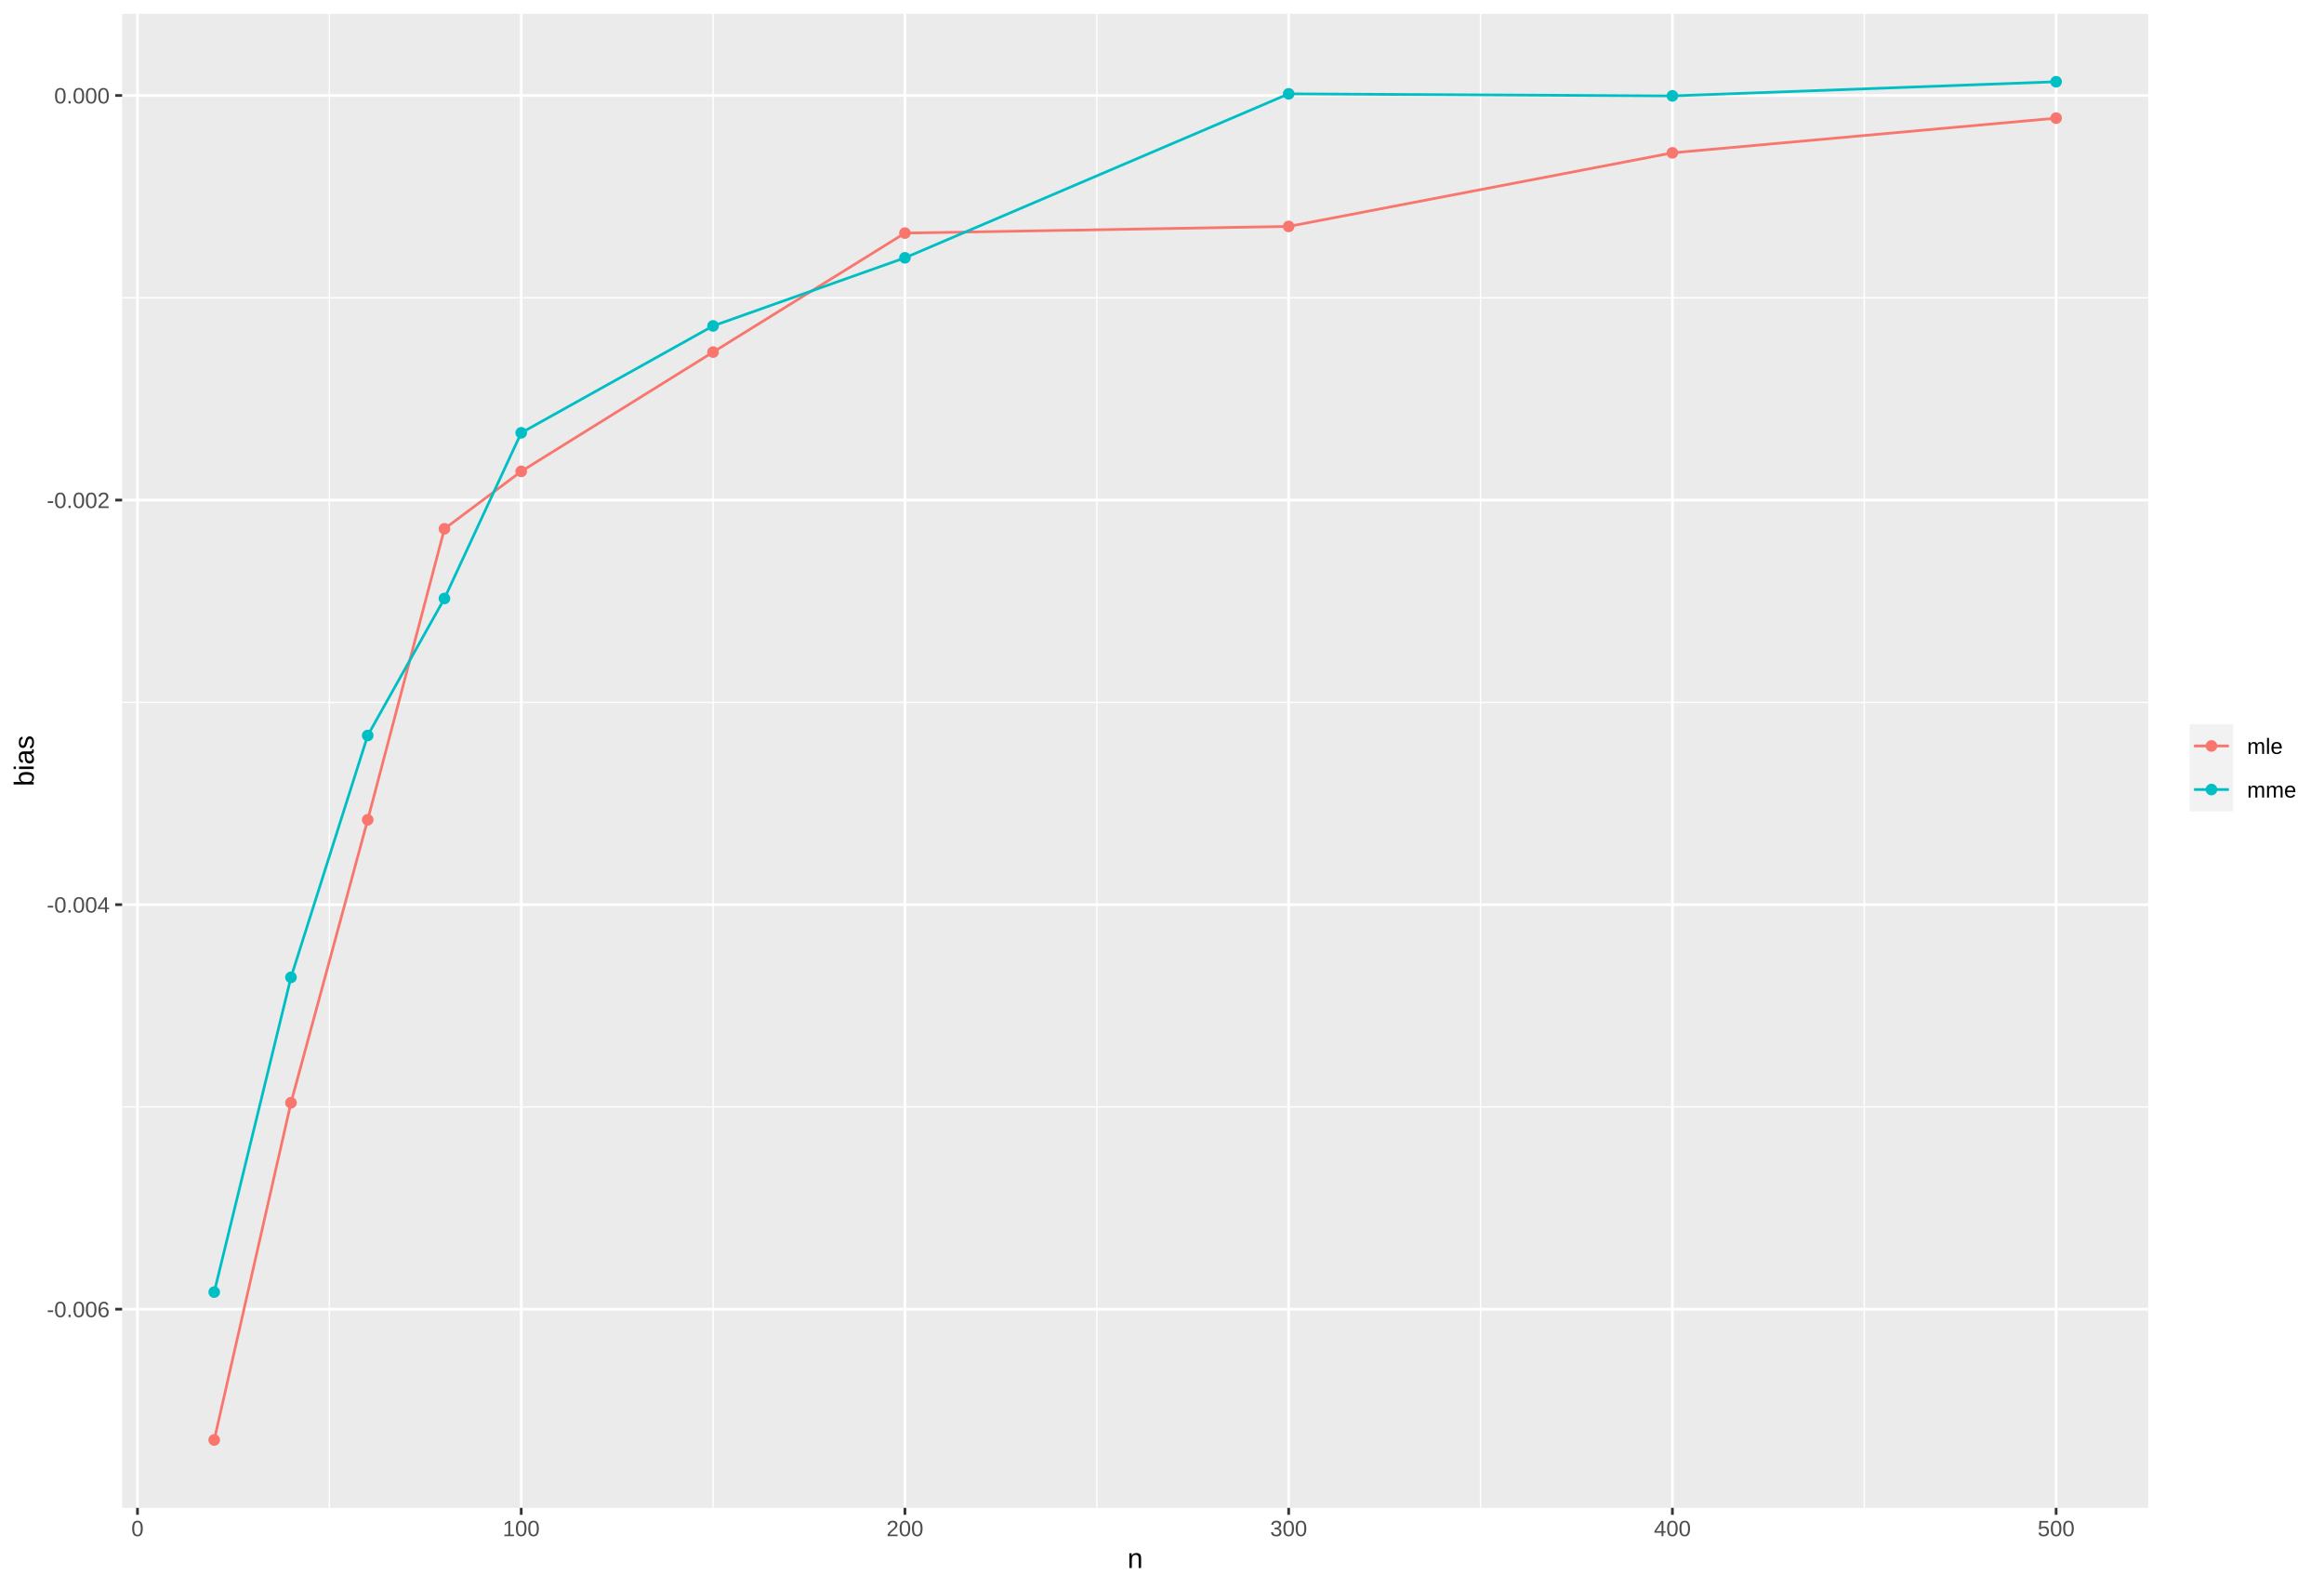
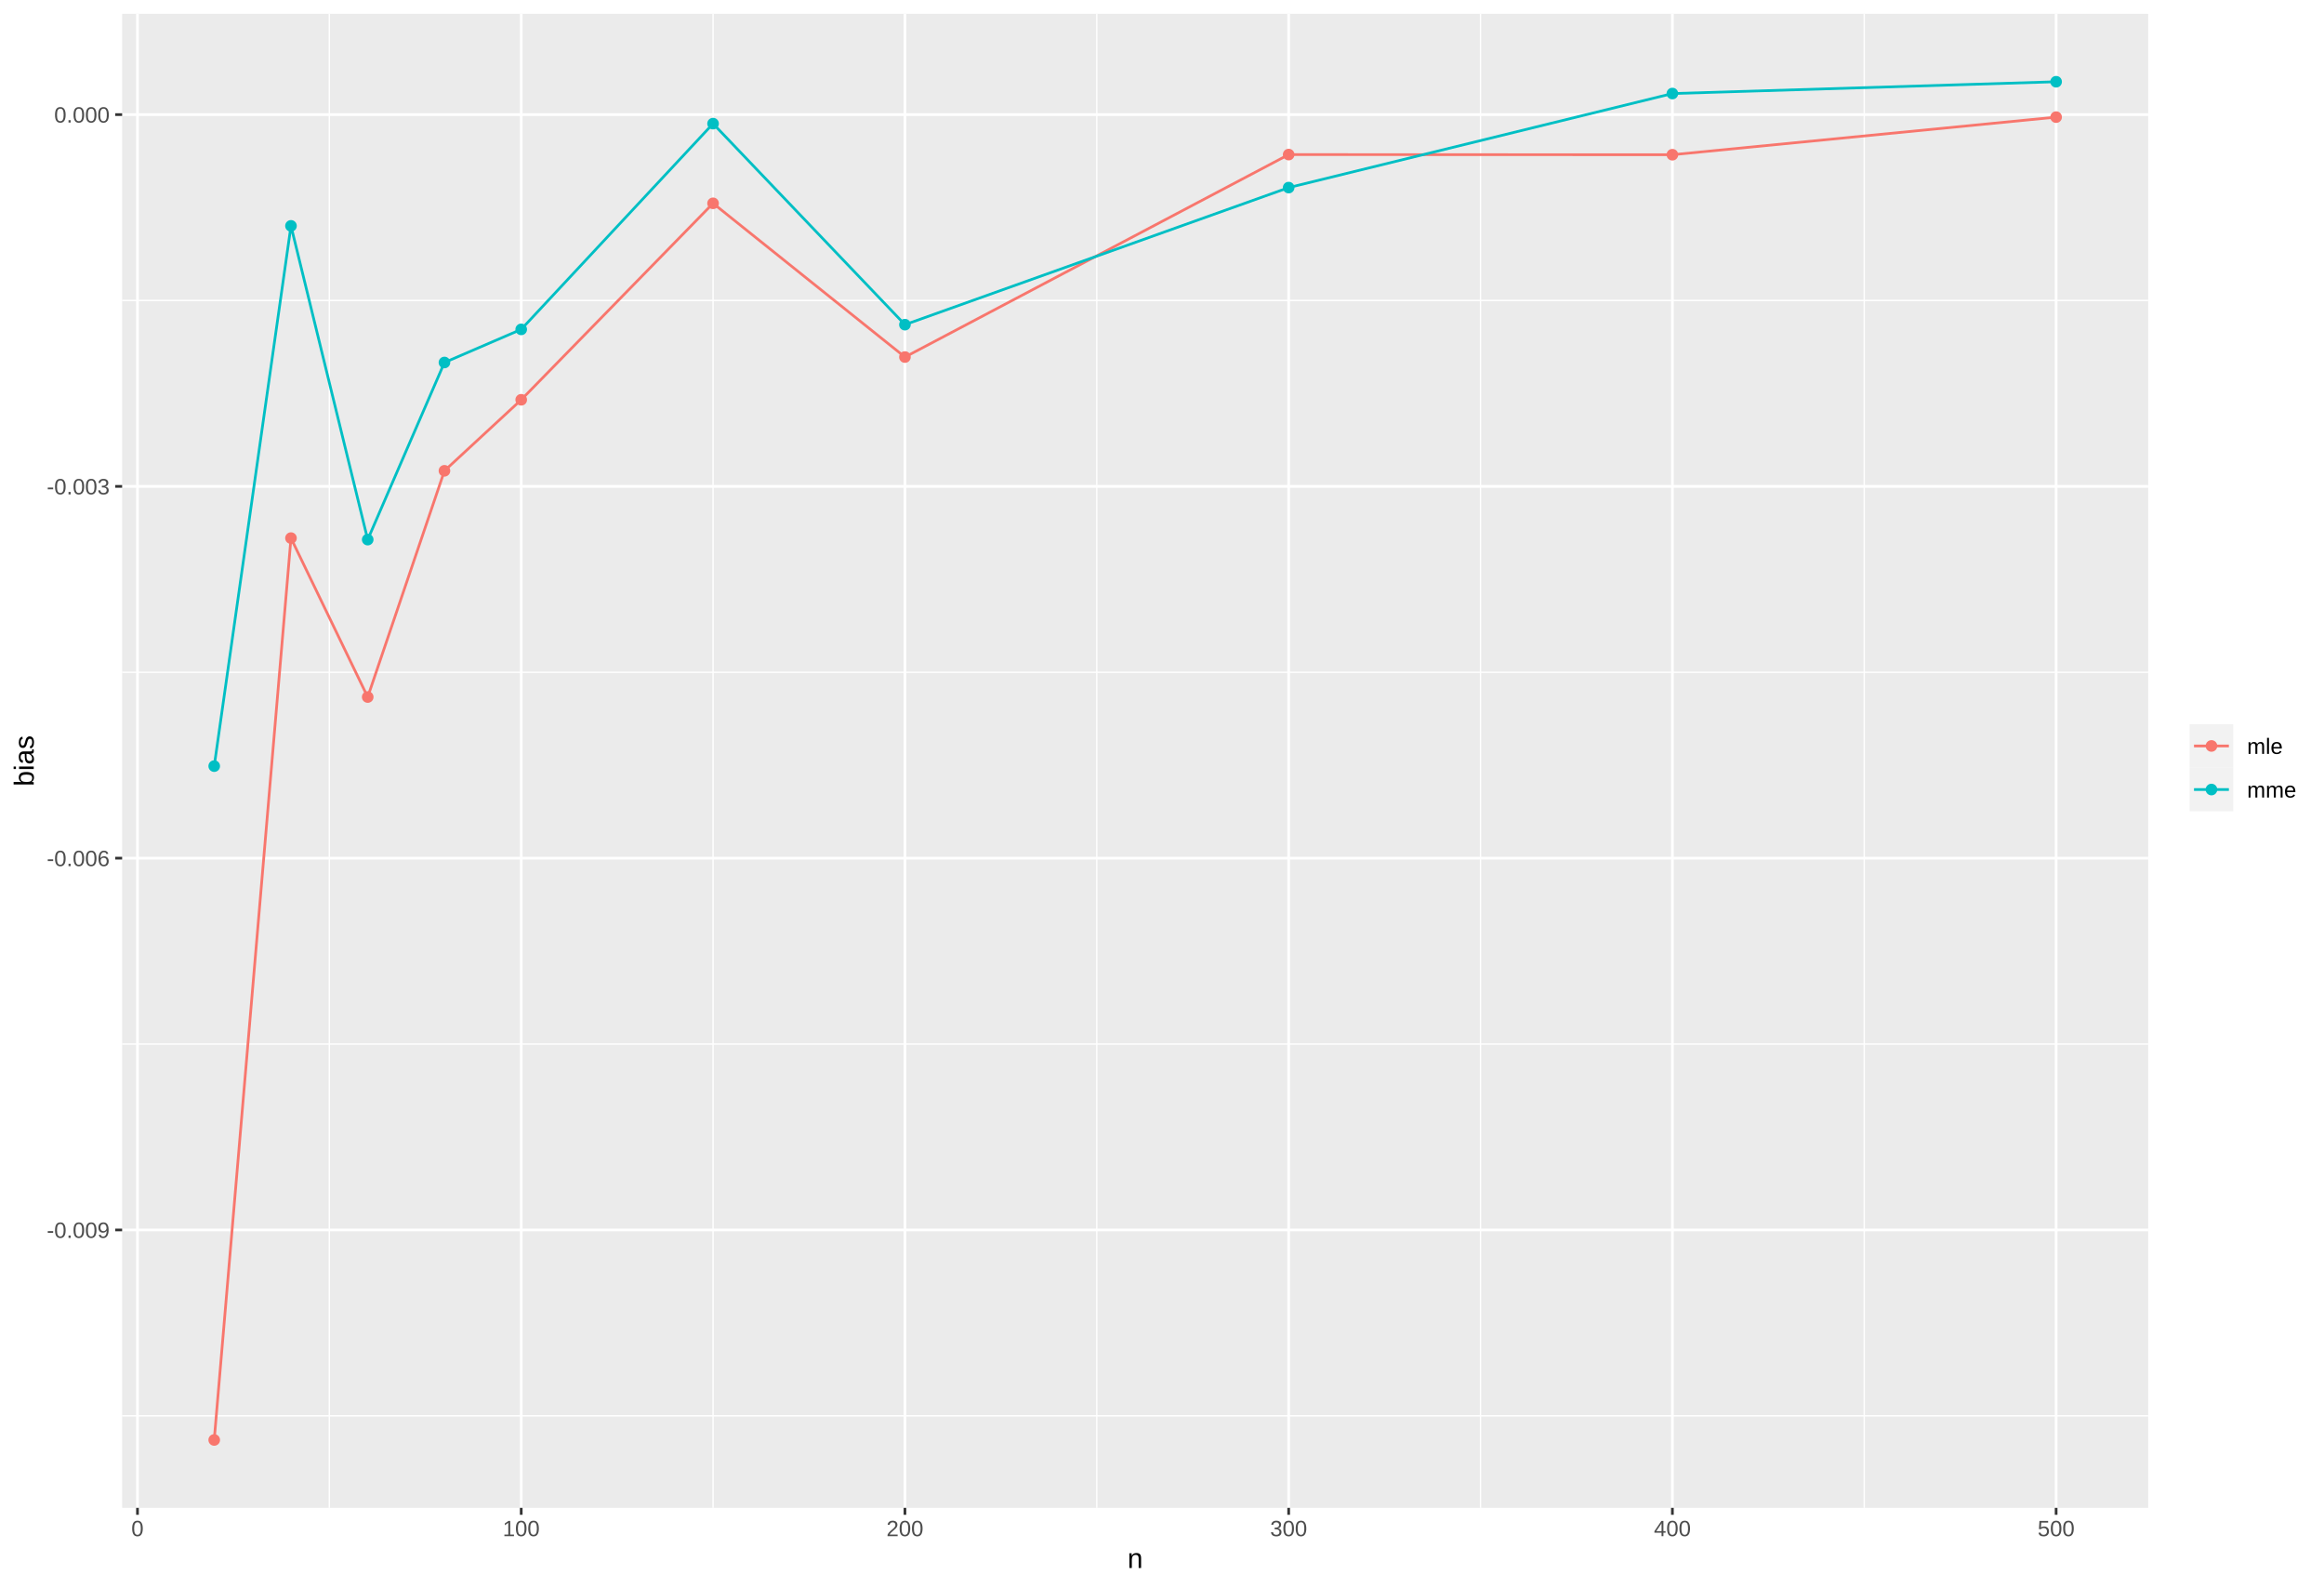
<svg xmlns="http://www.w3.org/2000/svg" class="httpgd" width="1152.00" height="787.00" viewBox="0 0 921.60 629.60">
  <defs>
    <style type="text/css">
    .httpgd line, .httpgd polyline, .httpgd polygon, .httpgd path, .httpgd rect, .httpgd circle {
      fill: none;
      stroke: #000000;
      stroke-linecap: round;
      stroke-linejoin: round;
      stroke-miterlimit: 10.00;
    }
  </style>
    <clipPath id="c0">
      <rect x="0.00" y="0.00" width="921.60" height="629.60" />
    </clipPath>
    <clipPath id="c1">
      <rect x="48.43" y="5.48" width="803.46" height="592.39" />
    </clipPath>
    <clipPath id="c2">
      <rect x="0.00" y="0.00" width="921.60" height="629.60" />
    </clipPath>
  </defs>
  <rect width="100%" height="100%" style="stroke: none;fill: #FFFFFF;" />
  <g clip-path="url(#c0)">
    <rect x="0.00" y="0.00" width="921.60" height="629.60" style="stroke-width: 1.07;stroke: #FFFFFF;fill: #FFFFFF;" />
  </g>
  <g clip-path="url(#c1)">
    <rect x="48.43" y="5.48" width="803.46" height="592.39" style="stroke-width: 1.07;stroke: none;fill: #EBEBEB;" />
-     <polyline points="48.43,438.89 851.89,438.89" style="stroke-width: 0.53;stroke: #FFFFFF;stroke-linecap: butt;" />
-     <polyline points="48.43,278.48 851.89,278.48" style="stroke-width: 0.53;stroke: #FFFFFF;stroke-linecap: butt;" />
-     <polyline points="48.43,118.07 851.89,118.07" style="stroke-width: 0.53;stroke: #FFFFFF;stroke-linecap: butt;" />
+     <polyline points="48.43,561.37 851.89,561.37" style="stroke-width: 0.53;stroke: #FFFFFF;stroke-linecap: butt;" />
+     <polyline points="48.43,413.97 851.89,413.97" style="stroke-width: 0.53;stroke: #FFFFFF;stroke-linecap: butt;" />
+     <polyline points="48.43,266.56 851.89,266.56" style="stroke-width: 0.53;stroke: #FFFFFF;stroke-linecap: butt;" />
+     <polyline points="48.43,119.15 851.89,119.15" style="stroke-width: 0.53;stroke: #FFFFFF;stroke-linecap: butt;" />
    <polyline points="130.60,597.87 130.60,5.48" style="stroke-width: 0.53;stroke: #FFFFFF;stroke-linecap: butt;" />
    <polyline points="282.77,597.87 282.77,5.48" style="stroke-width: 0.53;stroke: #FFFFFF;stroke-linecap: butt;" />
    <polyline points="434.94,597.87 434.94,5.48" style="stroke-width: 0.53;stroke: #FFFFFF;stroke-linecap: butt;" />
    <polyline points="587.11,597.87 587.11,5.48" style="stroke-width: 0.53;stroke: #FFFFFF;stroke-linecap: butt;" />
    <polyline points="739.28,597.87 739.28,5.48" style="stroke-width: 0.53;stroke: #FFFFFF;stroke-linecap: butt;" />
-     <polyline points="48.43,519.10 851.89,519.10" style="stroke-width: 1.07;stroke: #FFFFFF;stroke-linecap: butt;" />
-     <polyline points="48.43,358.69 851.89,358.69" style="stroke-width: 1.07;stroke: #FFFFFF;stroke-linecap: butt;" />
-     <polyline points="48.43,198.28 851.89,198.28" style="stroke-width: 1.07;stroke: #FFFFFF;stroke-linecap: butt;" />
-     <polyline points="48.43,37.86 851.89,37.86" style="stroke-width: 1.07;stroke: #FFFFFF;stroke-linecap: butt;" />
+     <polyline points="48.43,487.67 851.89,487.67" style="stroke-width: 1.07;stroke: #FFFFFF;stroke-linecap: butt;" />
+     <polyline points="48.43,340.26 851.89,340.26" style="stroke-width: 1.07;stroke: #FFFFFF;stroke-linecap: butt;" />
+     <polyline points="48.43,192.85 851.89,192.85" style="stroke-width: 1.07;stroke: #FFFFFF;stroke-linecap: butt;" />
+     <polyline points="48.43,45.44 851.89,45.44" style="stroke-width: 1.07;stroke: #FFFFFF;stroke-linecap: butt;" />
    <polyline points="54.52,597.87 54.52,5.48" style="stroke-width: 1.07;stroke: #FFFFFF;stroke-linecap: butt;" />
    <polyline points="206.69,597.87 206.69,5.48" style="stroke-width: 1.07;stroke: #FFFFFF;stroke-linecap: butt;" />
    <polyline points="358.86,597.87 358.86,5.48" style="stroke-width: 1.07;stroke: #FFFFFF;stroke-linecap: butt;" />
    <polyline points="511.03,597.87 511.03,5.48" style="stroke-width: 1.07;stroke: #FFFFFF;stroke-linecap: butt;" />
    <polyline points="663.20,597.87 663.20,5.48" style="stroke-width: 1.07;stroke: #FFFFFF;stroke-linecap: butt;" />
    <polyline points="815.37,597.87 815.37,5.48" style="stroke-width: 1.07;stroke: #FFFFFF;stroke-linecap: butt;" />
    <circle cx="84.95" cy="570.94" r="1.95" style="stroke-width: 0.71;stroke: #F8766D;fill: #F8766D;" />
-     <circle cx="115.39" cy="437.24" r="1.95" style="stroke-width: 0.71;stroke: #F8766D;fill: #F8766D;" />
-     <circle cx="145.82" cy="325.05" r="1.95" style="stroke-width: 0.71;stroke: #F8766D;fill: #F8766D;" />
-     <circle cx="176.25" cy="209.67" r="1.95" style="stroke-width: 0.71;stroke: #F8766D;fill: #F8766D;" />
-     <circle cx="206.69" cy="186.90" r="1.95" style="stroke-width: 0.71;stroke: #F8766D;fill: #F8766D;" />
-     <circle cx="282.77" cy="139.61" r="1.95" style="stroke-width: 0.71;stroke: #F8766D;fill: #F8766D;" />
-     <circle cx="358.86" cy="92.42" r="1.95" style="stroke-width: 0.71;stroke: #F8766D;fill: #F8766D;" />
-     <circle cx="511.03" cy="89.77" r="1.95" style="stroke-width: 0.71;stroke: #F8766D;fill: #F8766D;" />
-     <circle cx="663.20" cy="60.60" r="1.95" style="stroke-width: 0.71;stroke: #F8766D;fill: #F8766D;" />
-     <circle cx="815.37" cy="46.84" r="1.95" style="stroke-width: 0.71;stroke: #F8766D;fill: #F8766D;" />
-     <circle cx="84.95" cy="512.31" r="1.95" style="stroke-width: 0.71;stroke: #00BFC4;fill: #00BFC4;" />
-     <circle cx="115.39" cy="387.51" r="1.95" style="stroke-width: 0.71;stroke: #00BFC4;fill: #00BFC4;" />
-     <circle cx="145.82" cy="291.62" r="1.95" style="stroke-width: 0.71;stroke: #00BFC4;fill: #00BFC4;" />
-     <circle cx="176.25" cy="237.29" r="1.95" style="stroke-width: 0.71;stroke: #00BFC4;fill: #00BFC4;" />
-     <circle cx="206.69" cy="171.61" r="1.95" style="stroke-width: 0.71;stroke: #00BFC4;fill: #00BFC4;" />
-     <circle cx="282.77" cy="129.22" r="1.95" style="stroke-width: 0.71;stroke: #00BFC4;fill: #00BFC4;" />
-     <circle cx="358.86" cy="102.22" r="1.95" style="stroke-width: 0.71;stroke: #00BFC4;fill: #00BFC4;" />
-     <circle cx="511.03" cy="37.21" r="1.95" style="stroke-width: 0.71;stroke: #00BFC4;fill: #00BFC4;" />
-     <circle cx="663.20" cy="38.02" r="1.95" style="stroke-width: 0.71;stroke: #00BFC4;fill: #00BFC4;" />
+     <circle cx="115.39" cy="213.36" r="1.95" style="stroke-width: 0.71;stroke: #F8766D;fill: #F8766D;" />
+     <circle cx="145.82" cy="276.37" r="1.95" style="stroke-width: 0.71;stroke: #F8766D;fill: #F8766D;" />
+     <circle cx="176.25" cy="186.67" r="1.95" style="stroke-width: 0.71;stroke: #F8766D;fill: #F8766D;" />
+     <circle cx="206.69" cy="158.51" r="1.95" style="stroke-width: 0.71;stroke: #F8766D;fill: #F8766D;" />
+     <circle cx="282.77" cy="80.62" r="1.95" style="stroke-width: 0.71;stroke: #F8766D;fill: #F8766D;" />
+     <circle cx="358.86" cy="141.57" r="1.95" style="stroke-width: 0.71;stroke: #F8766D;fill: #F8766D;" />
+     <circle cx="511.03" cy="61.29" r="1.95" style="stroke-width: 0.71;stroke: #F8766D;fill: #F8766D;" />
+     <circle cx="663.20" cy="61.35" r="1.95" style="stroke-width: 0.71;stroke: #F8766D;fill: #F8766D;" />
+     <circle cx="815.37" cy="46.44" r="1.95" style="stroke-width: 0.71;stroke: #F8766D;fill: #F8766D;" />
+     <circle cx="84.95" cy="303.76" r="1.95" style="stroke-width: 0.71;stroke: #00BFC4;fill: #00BFC4;" />
+     <circle cx="115.39" cy="89.56" r="1.95" style="stroke-width: 0.71;stroke: #00BFC4;fill: #00BFC4;" />
+     <circle cx="145.82" cy="213.95" r="1.95" style="stroke-width: 0.71;stroke: #00BFC4;fill: #00BFC4;" />
+     <circle cx="176.25" cy="143.73" r="1.95" style="stroke-width: 0.71;stroke: #00BFC4;fill: #00BFC4;" />
+     <circle cx="206.69" cy="130.60" r="1.95" style="stroke-width: 0.71;stroke: #00BFC4;fill: #00BFC4;" />
+     <circle cx="282.77" cy="49.02" r="1.95" style="stroke-width: 0.71;stroke: #00BFC4;fill: #00BFC4;" />
+     <circle cx="358.86" cy="128.73" r="1.95" style="stroke-width: 0.71;stroke: #00BFC4;fill: #00BFC4;" />
+     <circle cx="511.03" cy="74.38" r="1.95" style="stroke-width: 0.71;stroke: #00BFC4;fill: #00BFC4;" />
+     <circle cx="663.20" cy="37.09" r="1.95" style="stroke-width: 0.71;stroke: #00BFC4;fill: #00BFC4;" />
    <circle cx="815.37" cy="32.41" r="1.95" style="stroke-width: 0.71;stroke: #00BFC4;fill: #00BFC4;" />
-     <polyline points="84.95,570.94 115.39,437.24 145.82,325.05 176.25,209.67 206.69,186.90 282.77,139.61 358.86,92.42 511.03,89.77 663.20,60.60 815.37,46.84" style="stroke-width: 1.07;stroke: #F8766D;stroke-linecap: butt;" />
-     <polyline points="84.95,512.31 115.39,387.51 145.82,291.62 176.25,237.29 206.69,171.61 282.77,129.22 358.86,102.22 511.03,37.21 663.20,38.02 815.37,32.41" style="stroke-width: 1.07;stroke: #00BFC4;stroke-linecap: butt;" />
+     <polyline points="84.95,570.94 115.39,213.36 145.82,276.37 176.25,186.67 206.69,158.51 282.77,80.62 358.86,141.57 511.03,61.29 663.20,61.35 815.37,46.44" style="stroke-width: 1.07;stroke: #F8766D;stroke-linecap: butt;" />
+     <polyline points="84.95,303.76 115.39,89.56 145.82,213.95 176.25,143.73 206.69,130.60 282.77,49.02 358.86,128.73 511.03,74.38 663.20,37.09 815.37,32.41" style="stroke-width: 1.07;stroke: #00BFC4;stroke-linecap: butt;" />
  </g>
  <g clip-path="url(#c2)">
    <g>
-       <text x="43.50" y="522.25" text-anchor="end" style="font-family: Arial;font-size: 8.80px;fill: #4D4D4D;" textLength="24.96px" lengthAdjust="spacingAndGlyphs">-0.006</text>
+       <text x="43.50" y="490.82" text-anchor="end" style="font-family: Arial;font-size: 8.80px;fill: #4D4D4D;" textLength="24.96px" lengthAdjust="spacingAndGlyphs">-0.009</text>
    </g>
    <g>
-       <text x="43.50" y="361.84" text-anchor="end" style="font-family: Arial;font-size: 8.80px;fill: #4D4D4D;" textLength="24.96px" lengthAdjust="spacingAndGlyphs">-0.004</text>
+       <text x="43.50" y="343.42" text-anchor="end" style="font-family: Arial;font-size: 8.80px;fill: #4D4D4D;" textLength="24.96px" lengthAdjust="spacingAndGlyphs">-0.006</text>
    </g>
    <g>
-       <text x="43.50" y="201.43" text-anchor="end" style="font-family: Arial;font-size: 8.80px;fill: #4D4D4D;" textLength="24.96px" lengthAdjust="spacingAndGlyphs">-0.002</text>
+       <text x="43.50" y="196.01" text-anchor="end" style="font-family: Arial;font-size: 8.80px;fill: #4D4D4D;" textLength="24.96px" lengthAdjust="spacingAndGlyphs">-0.003</text>
    </g>
    <g>
-       <text x="43.50" y="41.02" text-anchor="end" style="font-family: Arial;font-size: 8.80px;fill: #4D4D4D;" textLength="22.02px" lengthAdjust="spacingAndGlyphs">0.000</text>
+       <text x="43.50" y="48.60" text-anchor="end" style="font-family: Arial;font-size: 8.80px;fill: #4D4D4D;" textLength="22.02px" lengthAdjust="spacingAndGlyphs">0.000</text>
    </g>
-     <polyline points="45.69,519.10 48.43,519.10" style="stroke-width: 1.07;stroke: #333333;stroke-linecap: butt;" />
-     <polyline points="45.69,358.69 48.43,358.69" style="stroke-width: 1.07;stroke: #333333;stroke-linecap: butt;" />
-     <polyline points="45.69,198.28 48.43,198.28" style="stroke-width: 1.07;stroke: #333333;stroke-linecap: butt;" />
-     <polyline points="45.69,37.86 48.43,37.86" style="stroke-width: 1.07;stroke: #333333;stroke-linecap: butt;" />
+     <polyline points="45.69,487.67 48.43,487.67" style="stroke-width: 1.07;stroke: #333333;stroke-linecap: butt;" />
+     <polyline points="45.69,340.26 48.43,340.26" style="stroke-width: 1.07;stroke: #333333;stroke-linecap: butt;" />
+     <polyline points="45.69,192.85 48.43,192.85" style="stroke-width: 1.07;stroke: #333333;stroke-linecap: butt;" />
+     <polyline points="45.69,45.44 48.43,45.44" style="stroke-width: 1.07;stroke: #333333;stroke-linecap: butt;" />
    <polyline points="54.52,600.61 54.52,597.87" style="stroke-width: 1.07;stroke: #333333;stroke-linecap: butt;" />
    <polyline points="206.69,600.61 206.69,597.87" style="stroke-width: 1.07;stroke: #333333;stroke-linecap: butt;" />
    <polyline points="358.86,600.61 358.86,597.87" style="stroke-width: 1.07;stroke: #333333;stroke-linecap: butt;" />
    <polyline points="511.03,600.61 511.03,597.87" style="stroke-width: 1.07;stroke: #333333;stroke-linecap: butt;" />
    <polyline points="663.20,600.61 663.20,597.87" style="stroke-width: 1.07;stroke: #333333;stroke-linecap: butt;" />
    <polyline points="815.37,600.61 815.37,597.87" style="stroke-width: 1.07;stroke: #333333;stroke-linecap: butt;" />
    <g>
      <text x="54.52" y="609.10" text-anchor="middle" style="font-family: Arial;font-size: 8.80px;fill: #4D4D4D;" textLength="4.90px" lengthAdjust="spacingAndGlyphs">0</text>
    </g>
    <g>
      <text x="206.69" y="609.10" text-anchor="middle" style="font-family: Arial;font-size: 8.80px;fill: #4D4D4D;" textLength="14.69px" lengthAdjust="spacingAndGlyphs">100</text>
    </g>
    <g>
      <text x="358.86" y="609.10" text-anchor="middle" style="font-family: Arial;font-size: 8.80px;fill: #4D4D4D;" textLength="14.69px" lengthAdjust="spacingAndGlyphs">200</text>
    </g>
    <g>
      <text x="511.03" y="609.10" text-anchor="middle" style="font-family: Arial;font-size: 8.80px;fill: #4D4D4D;" textLength="14.69px" lengthAdjust="spacingAndGlyphs">300</text>
    </g>
    <g>
      <text x="663.20" y="609.10" text-anchor="middle" style="font-family: Arial;font-size: 8.80px;fill: #4D4D4D;" textLength="14.69px" lengthAdjust="spacingAndGlyphs">400</text>
    </g>
    <g>
      <text x="815.37" y="609.10" text-anchor="middle" style="font-family: Arial;font-size: 8.80px;fill: #4D4D4D;" textLength="14.69px" lengthAdjust="spacingAndGlyphs">500</text>
    </g>
    <g>
      <text x="450.16" y="621.69" text-anchor="middle" style="font-family: Arial;font-size: 11.00px;" textLength="6.12px" lengthAdjust="spacingAndGlyphs">n</text>
    </g>
    <g>
      <text transform="translate(13.37,301.67) rotate(-90.00)" text-anchor="middle" style="font-family: Arial;font-size: 11.00px;" textLength="20.18px" lengthAdjust="spacingAndGlyphs">bias</text>
    </g>
    <rect x="862.85" y="276.17" width="53.27" height="51.00" style="stroke-width: 1.07;stroke: none;fill: #FFFFFF;" />
    <rect x="868.33" y="287.13" width="17.28" height="17.28" style="stroke-width: 1.07;stroke: none;fill: #F2F2F2;" />
    <circle cx="876.97" cy="295.77" r="1.95" style="stroke-width: 0.71;stroke: #F8766D;fill: #F8766D;" />
    <line x1="870.05" y1="295.77" x2="883.88" y2="295.77" style="stroke-width: 1.07;stroke: #F8766D;stroke-linecap: butt;" />
    <rect x="868.33" y="304.41" width="17.28" height="17.28" style="stroke-width: 1.07;stroke: none;fill: #F2F2F2;" />
    <circle cx="876.97" cy="313.05" r="1.95" style="stroke-width: 0.71;stroke: #00BFC4;fill: #00BFC4;" />
    <line x1="870.05" y1="313.05" x2="883.88" y2="313.05" style="stroke-width: 1.07;stroke: #00BFC4;stroke-linecap: butt;" />
    <g>
      <text x="891.09" y="298.93" style="font-family: Arial;font-size: 8.80px;" textLength="14.18px" lengthAdjust="spacingAndGlyphs">mle</text>
    </g>
    <g>
      <text x="891.09" y="316.21" style="font-family: Arial;font-size: 8.80px;" textLength="19.56px" lengthAdjust="spacingAndGlyphs">mme</text>
    </g>
  </g>
</svg>
